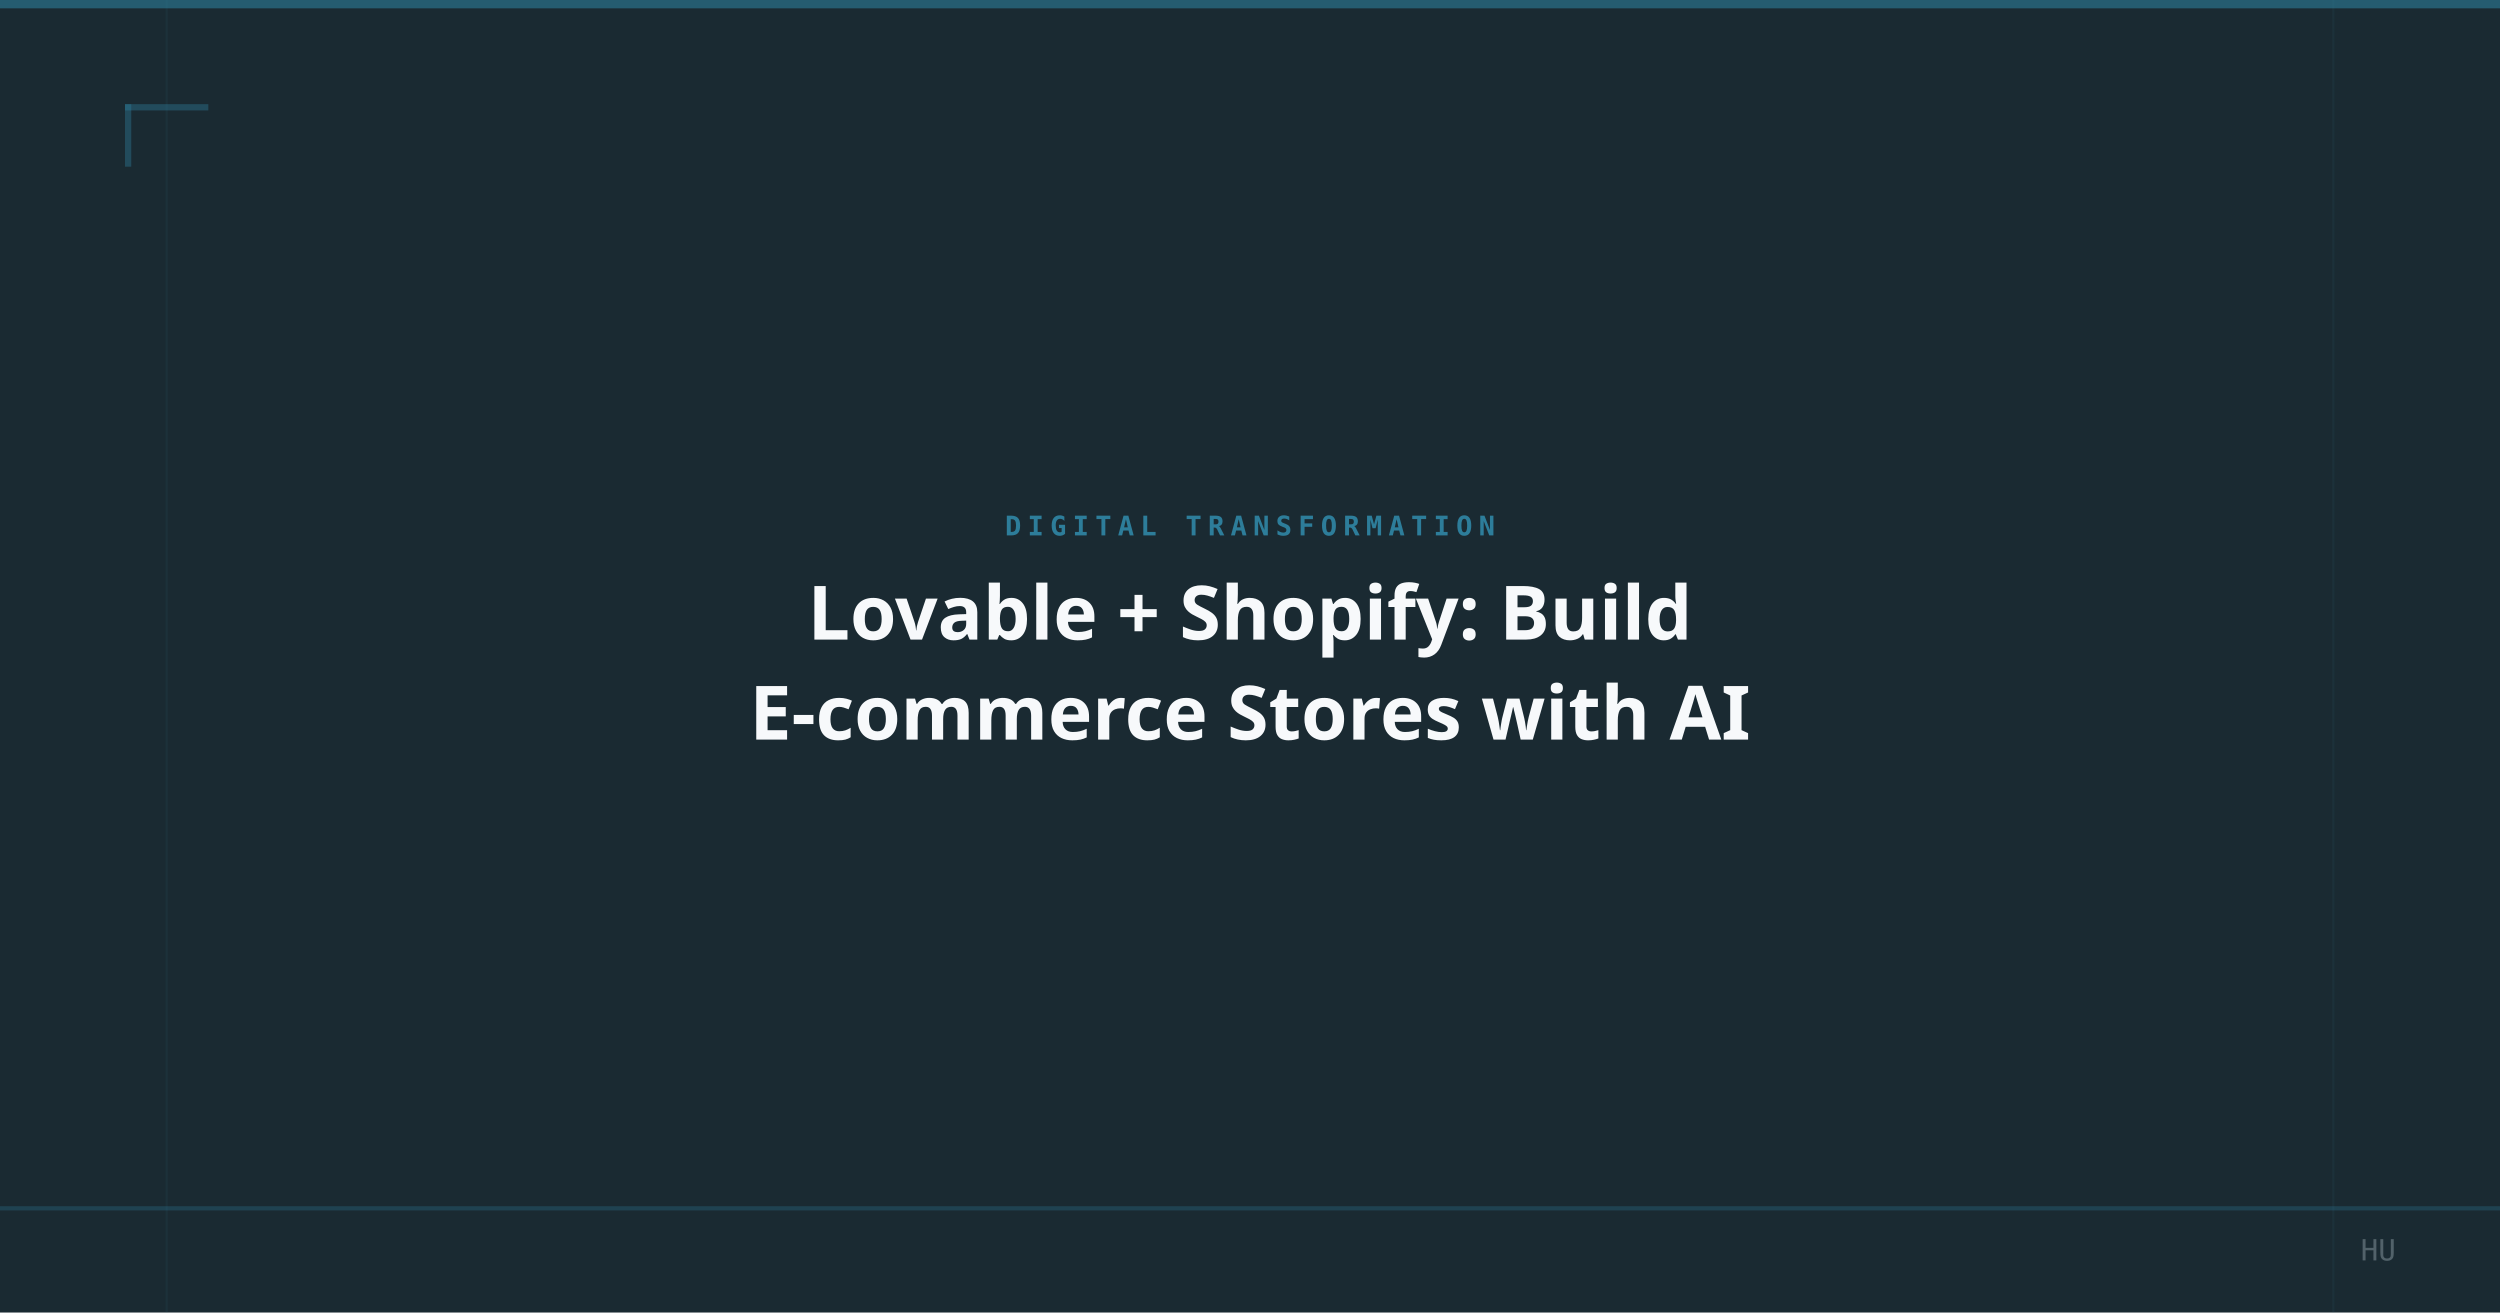
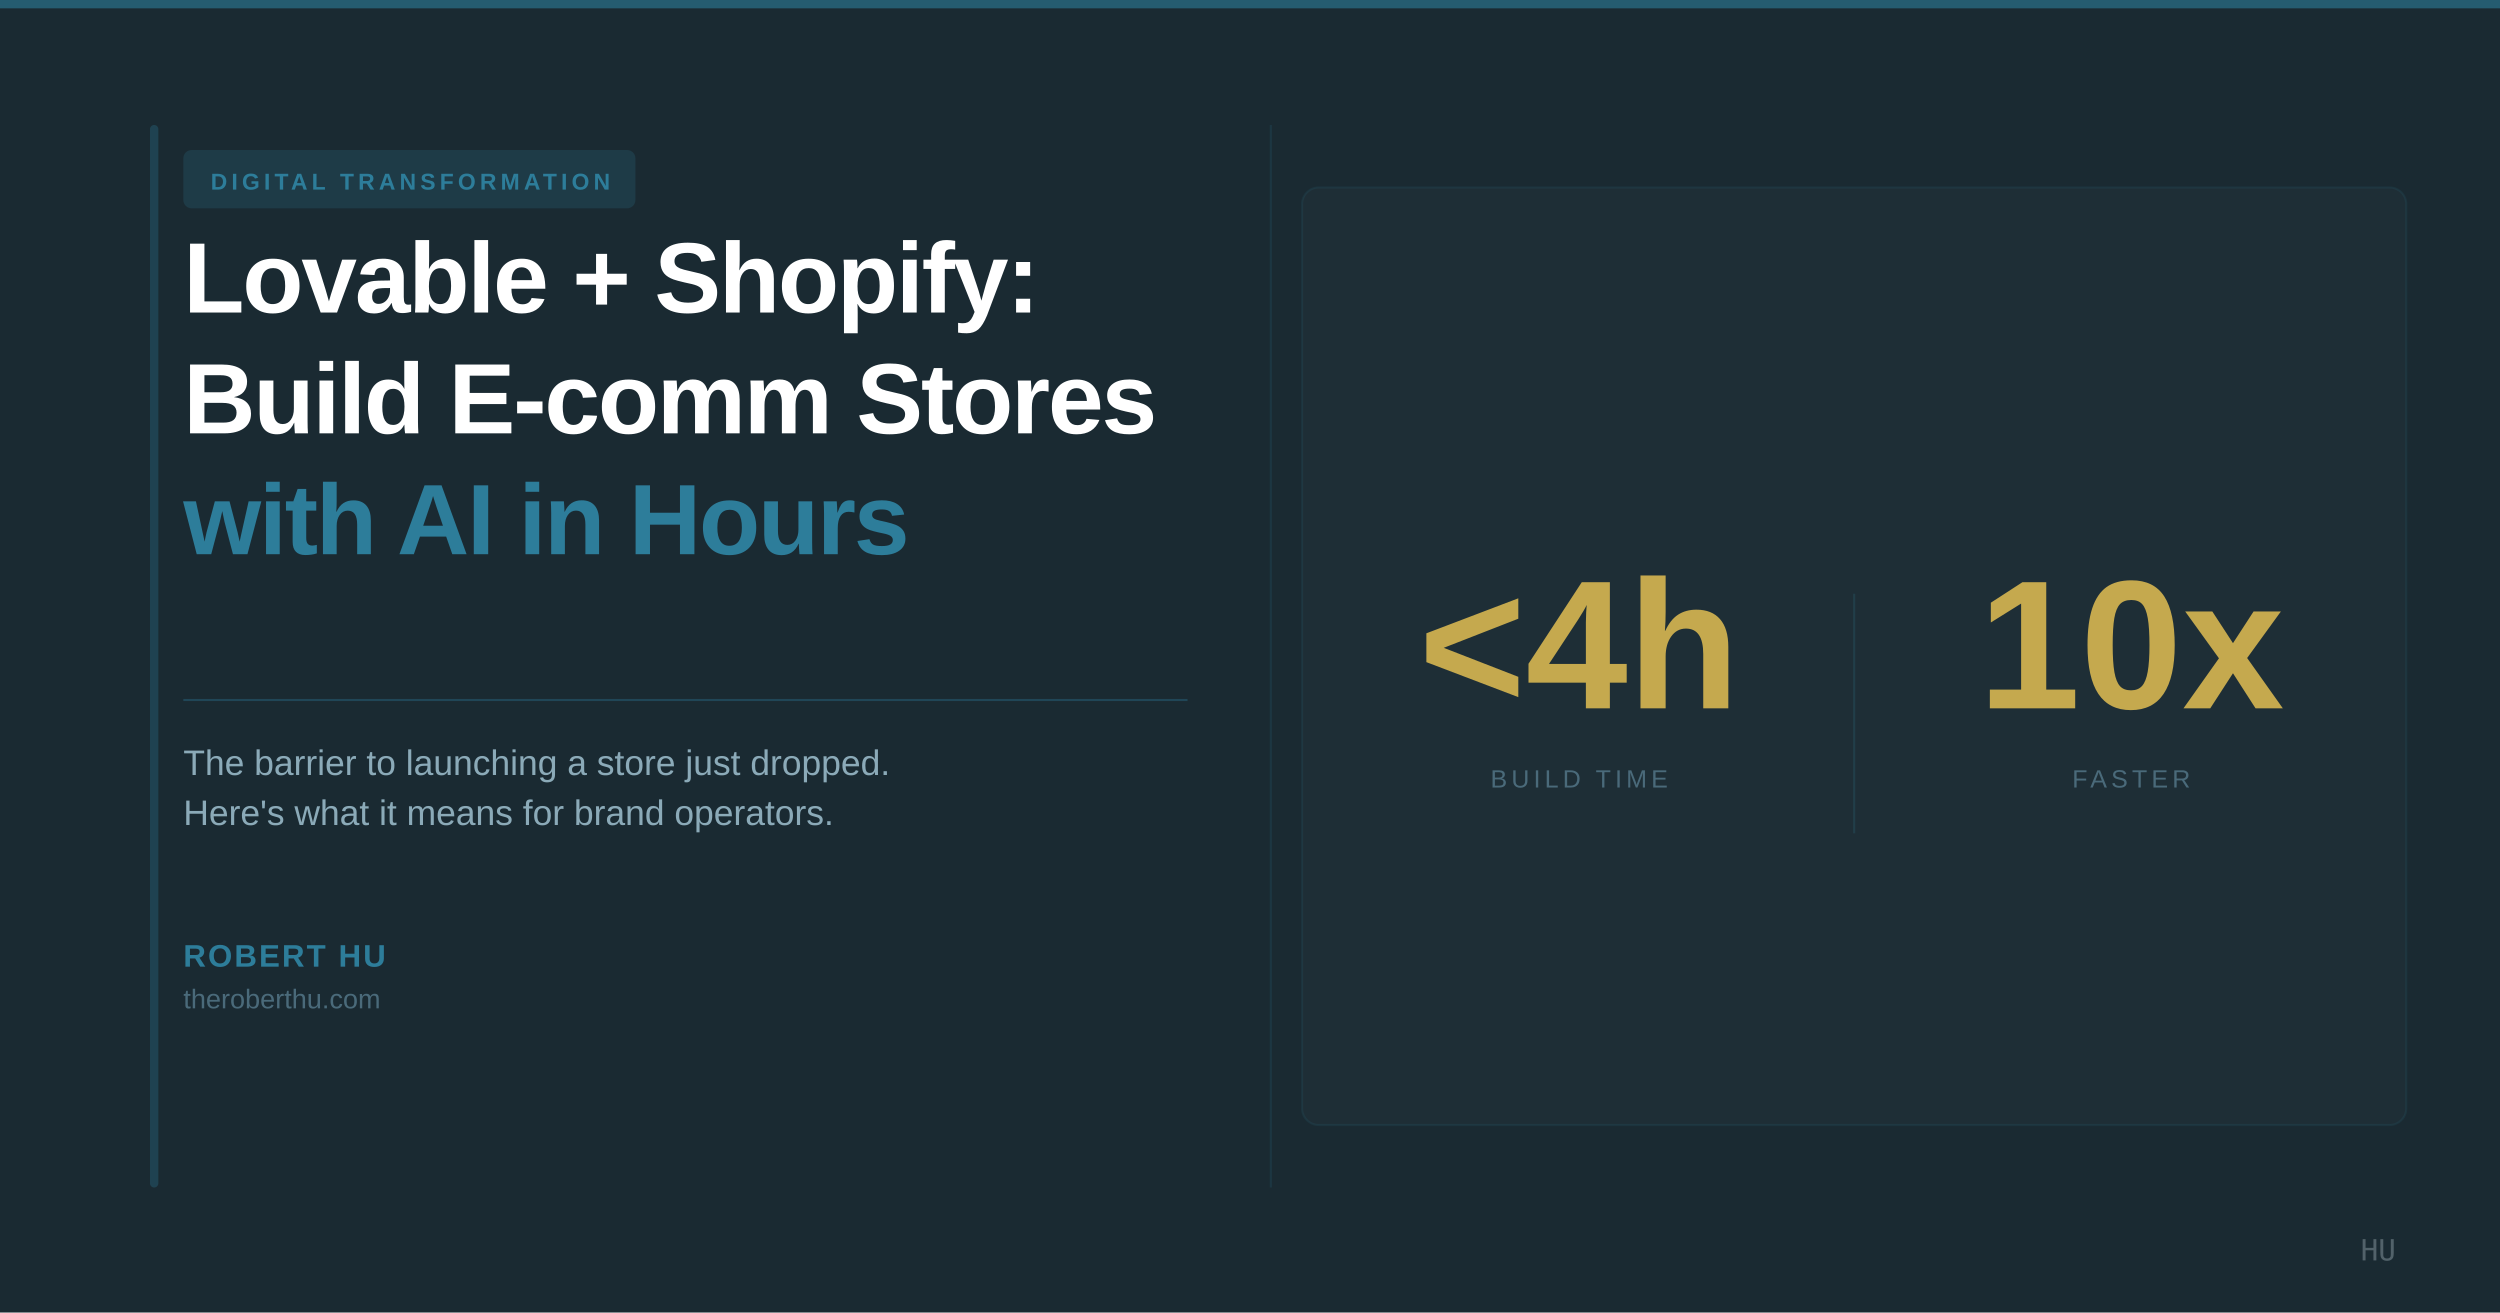
<svg xmlns="http://www.w3.org/2000/svg" width="1200" height="630" viewBox="0 0 1200 630">
  <rect width="1200" height="630" fill="#1a2a32" />
-   <line x1="0" y1="580" x2="1200" y2="580" stroke="#2d7d9a" stroke-width="2" opacity="0.3" />
-   <line x1="80" y1="0" x2="80" y2="630" stroke="#2d7d9a" stroke-width="1" opacity="0.08" />
-   <line x1="1120" y1="0" x2="1120" y2="630" stroke="#2d7d9a" stroke-width="1" opacity="0.08" />
  <rect x="0" y="0" width="1200" height="4" fill="#2d7d9a" opacity="0.6" />
-   <rect x="60" y="50" width="40" height="3" fill="#2d7d9a" opacity="0.4" />
-   <rect x="60" y="50" width="3" height="30" fill="#2d7d9a" opacity="0.4" />
-   <text x="600" y="257" text-anchor="middle" font-family="'JetBrains Mono', monospace" font-size="13" font-weight="600" fill="#2d7d9a" letter-spacing="3" text-transform="uppercase">DIGITAL TRANSFORMATION</text>
-   <text x="600" y="307" text-anchor="middle" font-family="'DM Sans', system-ui, sans-serif" font-size="36" font-weight="700" fill="#f7f9fb">Lovable + Shopify: Build</text>
-   <text x="600" y="355" text-anchor="middle" font-family="'DM Sans', system-ui, sans-serif" font-size="36" font-weight="700" fill="#f7f9fb">E-commerce Stores with AI</text>
+   <line x1="610" y1="60" x2="610" y2="570" stroke="#2d7d9a" stroke-opacity="0.15" stroke-width="1" />
+   <rect x="72" y="60" width="4" height="510" rx="2" fill="#2d7d9a" opacity="0.3" />
+   <rect x="88" y="72" width="217" height="28" rx="4" fill="#2d7d9a" opacity="0.2" />
+   <text x="197" y="91" font-family="'Helvetica Neue', Arial, sans-serif" font-size="11" font-weight="600" fill="#2d7d9a" text-anchor="middle" letter-spacing="2">DIGITAL TRANSFORMATION</text>
+   <text x="88" y="150" font-family="'Helvetica Neue', Arial, sans-serif" font-size="48" font-weight="700" fill="#ffffff" letter-spacing="-1">Lovable + Shopify:</text>
+   <text x="88" y="208" font-family="'Helvetica Neue', Arial, sans-serif" font-size="48" font-weight="700" fill="#ffffff" letter-spacing="-1">Build E-comm Stores</text>
+   <text x="88" y="266" font-family="'Helvetica Neue', Arial, sans-serif" font-size="48" font-weight="700" fill="#2d7d9a" letter-spacing="-1">with AI in Hours</text>
+   <line x1="88" y1="336" x2="570" y2="336" stroke="#2d7d9a" stroke-opacity="0.35" stroke-width="1" />
+   <text x="88" y="372" font-family="'Helvetica Neue', Arial, sans-serif" font-size="17" fill="#8baab8">The barrier to launching a store just dropped.</text>
+   <text x="88" y="396" font-family="'Helvetica Neue', Arial, sans-serif" font-size="17" fill="#8baab8">Here's what it means for brand operators.</text>
+   <text x="88" y="464" font-family="'Helvetica Neue', Arial, sans-serif" font-size="15" fill="#2d7d9a" font-weight="600" letter-spacing="1">ROBERT HU</text>
+   <text x="88" y="484" font-family="'Helvetica Neue', Arial, sans-serif" font-size="13" fill="#4a6a7a">theroberthu.com</text>
+   <rect x="625" y="90" width="530" height="450" rx="8" fill="#ffffff" fill-opacity="0.02" stroke="#2d7d9a" stroke-opacity="0.12" stroke-width="1" />
+   <text x="758" y="340" font-family="'Helvetica Neue', Arial, sans-serif" font-size="88" font-weight="700" fill="#c5a94e" text-anchor="middle">&lt;4h</text>
+   <text x="758" y="378" font-family="'Helvetica Neue', Arial, sans-serif" font-size="12" fill="#4a6a7a" text-anchor="middle" letter-spacing="2">BUILD TIME</text>
+   <line x1="890" y1="285" x2="890" y2="400" stroke="#2d7d9a" stroke-opacity="0.2" stroke-width="1" />
+   <text x="1023" y="340" font-family="'Helvetica Neue', Arial, sans-serif" font-size="88" font-weight="700" fill="#c5a94e" text-anchor="middle">10x</text>
+   <text x="1023" y="378" font-family="'Helvetica Neue', Arial, sans-serif" font-size="12" fill="#4a6a7a" text-anchor="middle" letter-spacing="2">FASTER</text>
  <text x="1150" y="605" text-anchor="end" font-family="'JetBrains Mono', monospace" font-size="14" font-weight="500" fill="#8a9aa2" opacity="0.5">HU</text>
</svg>
